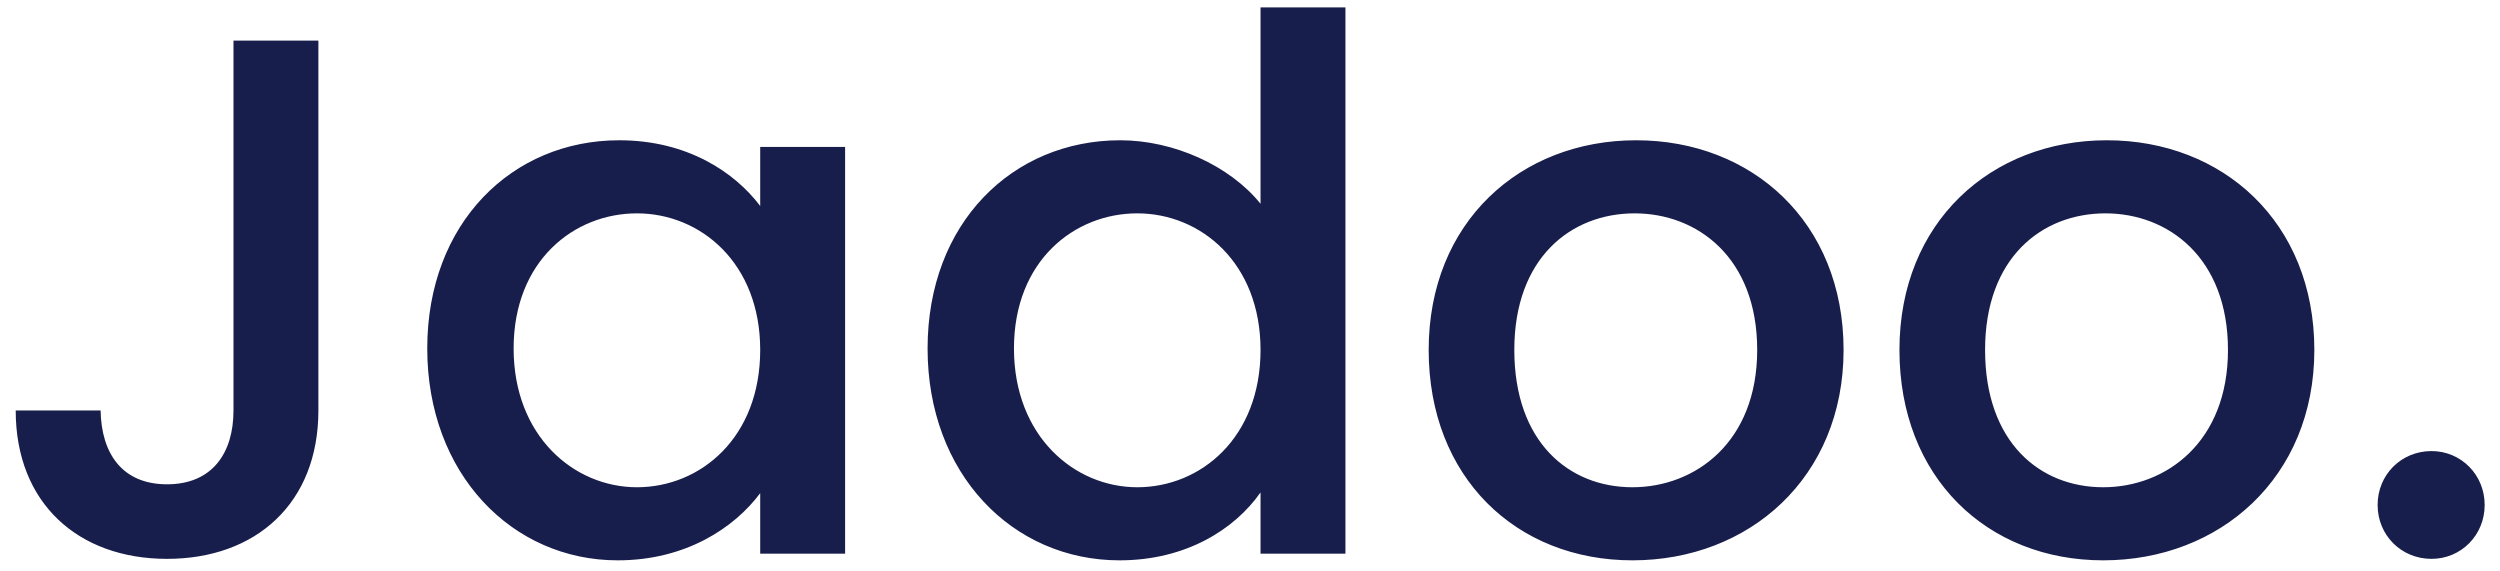
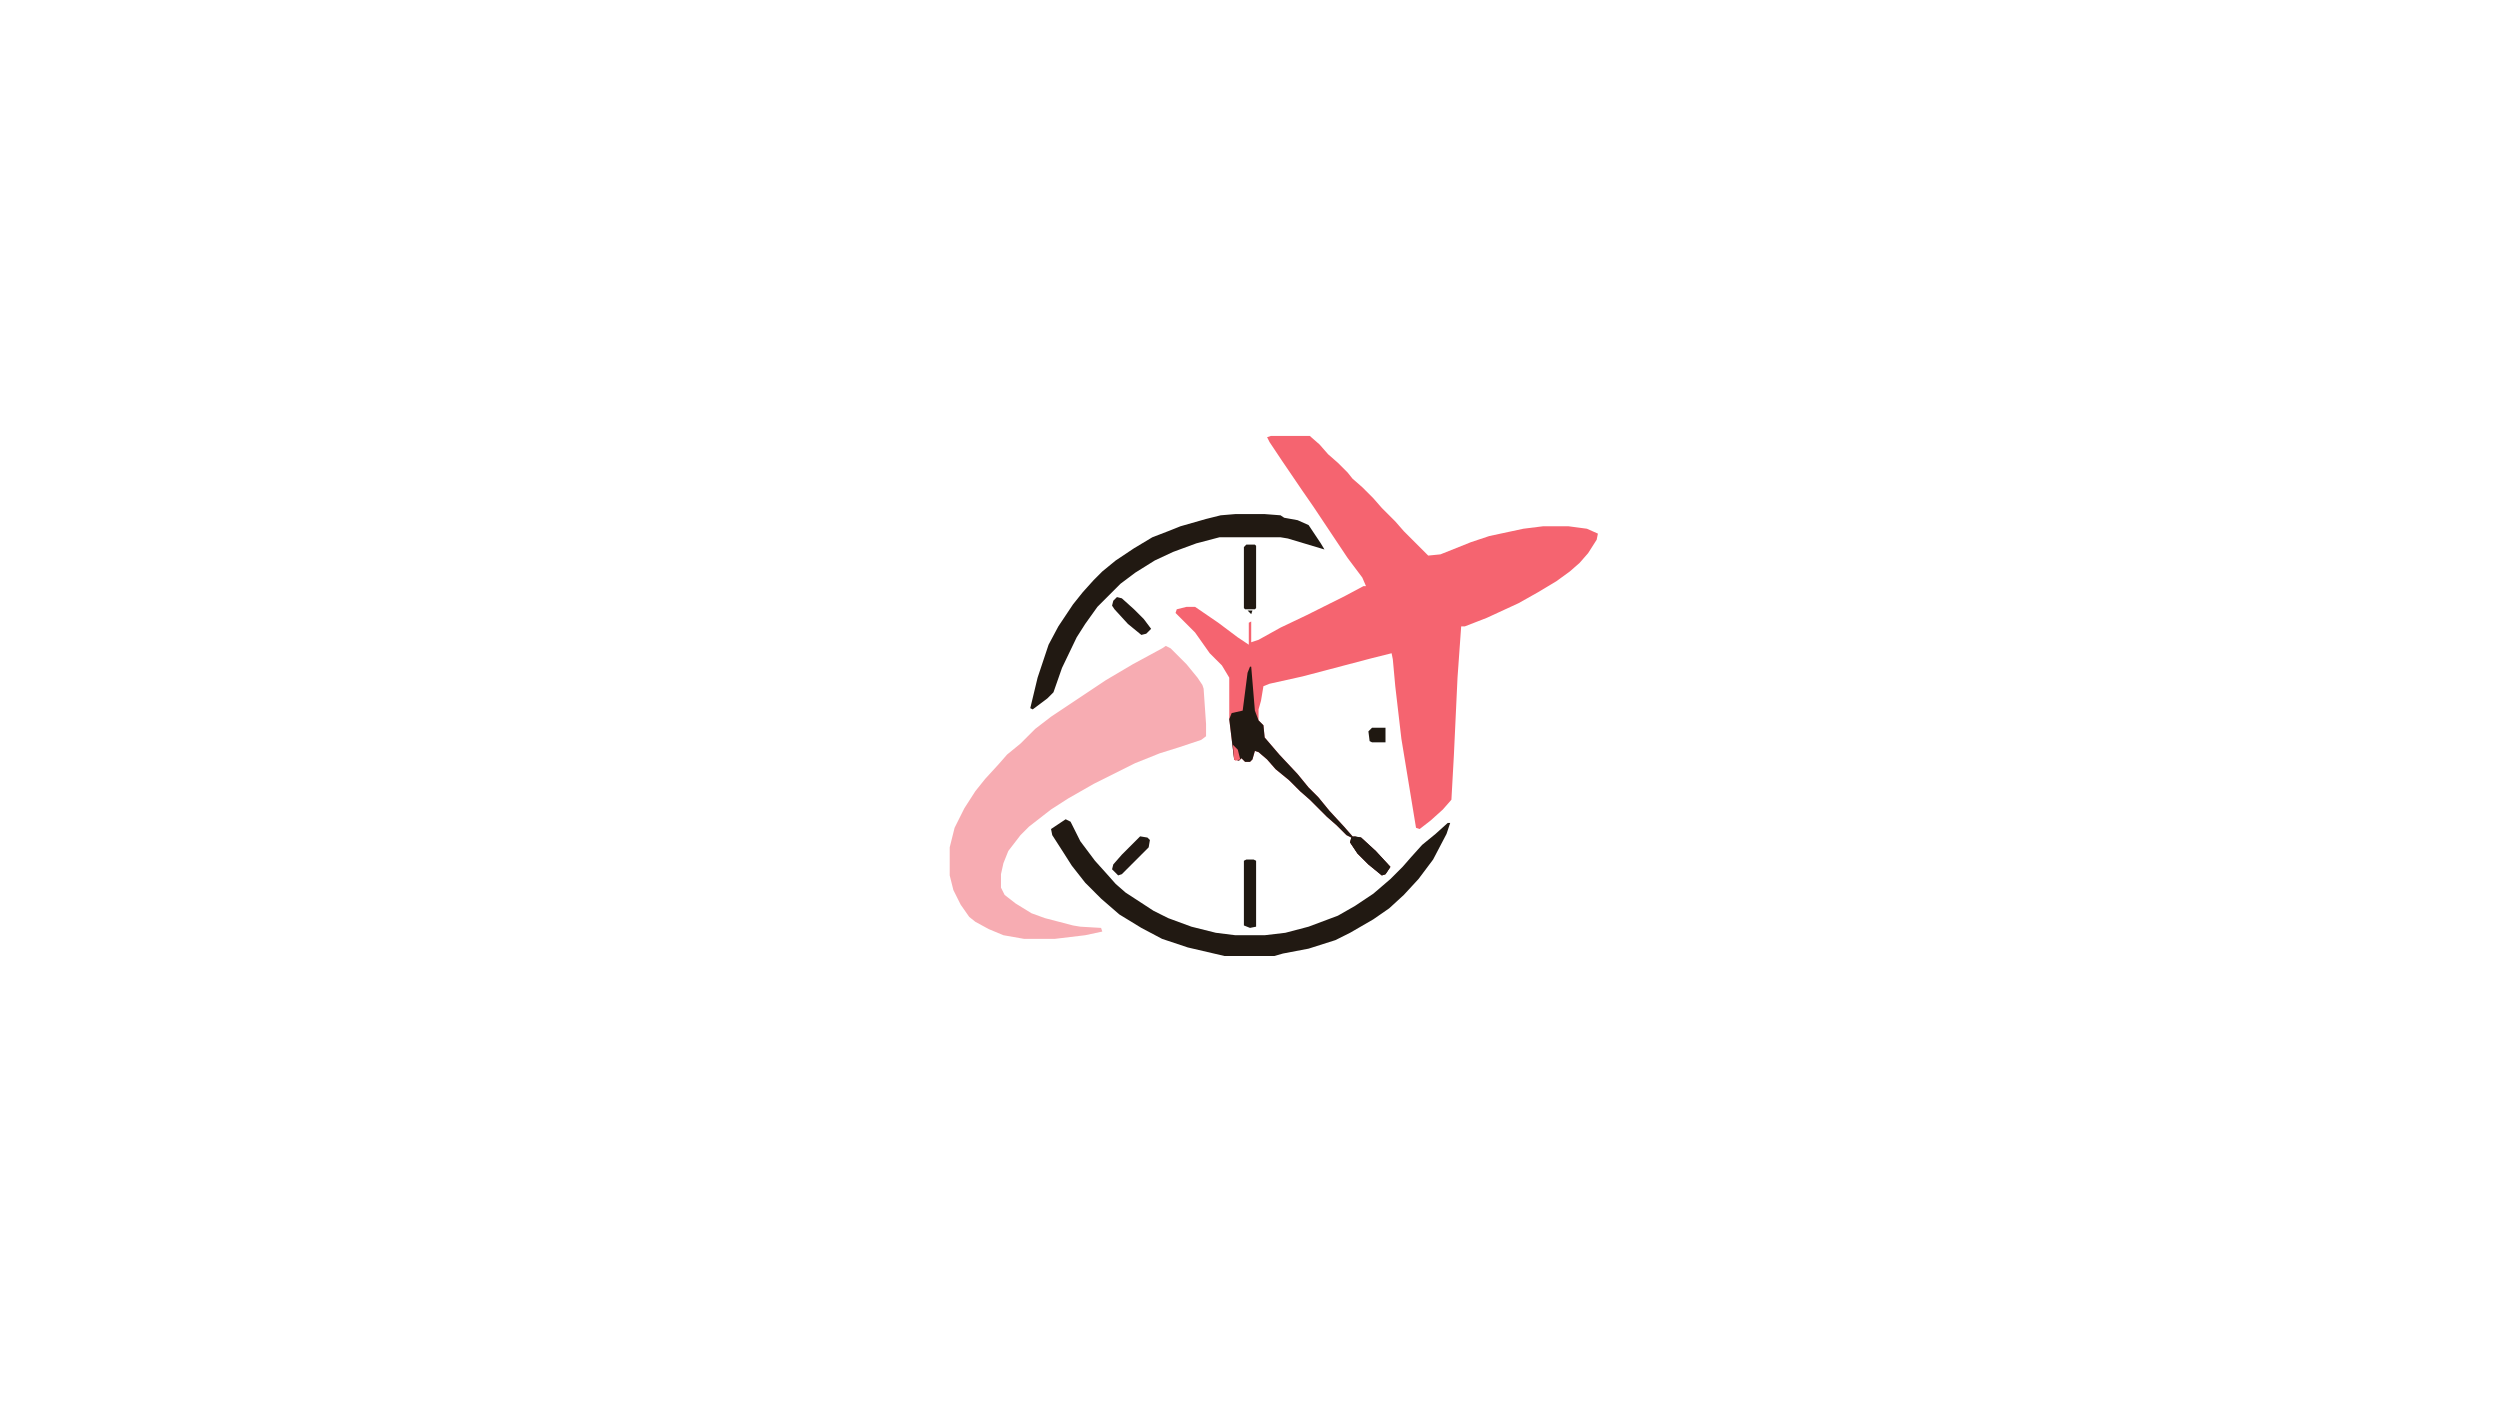
- <svg xmlns="http://www.w3.org/2000/svg" width="149" height="34" viewBox="0 0 149 34" fill="none">
-   <path d="M13.916 24.464C13.916 27.016 12.64 28.864 9.956 28.864C7.272 28.864 6.04 27.016 5.996 24.464H0.936C0.936 30.008 4.676 33.308 9.956 33.308C15.236 33.308 18.976 30.008 18.976 24.464V2.42H13.916V24.464ZM25.464 20.768C25.464 28.248 30.524 33.396 36.816 33.396C40.864 33.396 43.768 31.46 45.308 29.392V33H50.368V8.756H45.308V12.276C43.812 10.296 40.996 8.36 36.904 8.36C30.524 8.36 25.464 13.288 25.464 20.768ZM45.308 20.856C45.308 26.092 41.744 29.04 37.96 29.04C34.22 29.04 30.612 26.004 30.612 20.768C30.612 15.532 34.22 12.716 37.96 12.716C41.744 12.716 45.308 15.664 45.308 20.856ZM55.284 20.768C55.284 28.248 60.344 33.396 66.724 33.396C70.684 33.396 73.588 31.548 75.128 29.348V33H80.188V0.44H75.128V12.144C73.28 9.856 69.936 8.36 66.768 8.36C60.344 8.36 55.284 13.288 55.284 20.768ZM75.128 20.856C75.128 26.092 71.564 29.04 67.78 29.04C64.04 29.04 60.432 26.004 60.432 20.768C60.432 15.532 64.04 12.716 67.78 12.716C71.564 12.716 75.128 15.664 75.128 20.856ZM109.877 20.856C109.877 13.244 104.421 8.36 97.513 8.36C90.605 8.36 85.149 13.244 85.149 20.856C85.149 28.468 90.385 33.396 97.293 33.396C104.245 33.396 109.877 28.468 109.877 20.856ZM90.253 20.856C90.253 15.356 93.641 12.716 97.425 12.716C101.165 12.716 104.729 15.356 104.729 20.856C104.729 26.356 101.033 29.04 97.293 29.04C93.509 29.04 90.253 26.356 90.253 20.856ZM137.935 20.856C137.935 13.244 132.479 8.36 125.571 8.36C118.663 8.36 113.207 13.244 113.207 20.856C113.207 28.468 118.443 33.396 125.351 33.396C132.303 33.396 137.935 28.468 137.935 20.856ZM118.311 20.856C118.311 15.356 121.699 12.716 125.483 12.716C129.223 12.716 132.787 15.356 132.787 20.856C132.787 26.356 129.091 29.04 125.351 29.04C121.567 29.04 118.311 26.356 118.311 20.856ZM148.086 30.096C148.086 28.292 146.678 26.884 144.918 26.884C143.114 26.884 141.706 28.292 141.706 30.096C141.706 31.9 143.114 33.308 144.918 33.308C146.678 33.308 148.086 31.9 148.086 30.096Z" fill="#181E4B" />
+ <svg xmlns="http://www.w3.org/2000/svg" version="1.1" viewBox="0 0 2048 1148" width="1063" height="596">
+   <path transform="translate(1041,357)" d="m0 0h32l8 7 7 8 8 7 8 8 4 5 8 7 9 9 7 8 11 11 7 8 20 20 10-1 25-10 15-5 28-6 16-2h21l15 2 9 4-1 5-7 11-7 8-8 7-11 8-15 9-16 9-26 12-18 7h-3l-3 42-3 64-2 36-7 8-10 9-9 7-3-1-12-73-5-43-2-22-1-5-16 4-57 15-27 6-5 2-2 12-2 7v9l4 4 1 10 12 14 15 16 9 11 8 8 9 11 12 13 7 8 7 1 12 11 12 13-4 6-3 1-11-9-9-9-6-9 1-4-4-2-8-8-8-7-14-14-8-7-9-9-11-9-7-8-7-6-3-1-2 7-2 2h-4l-3-3-2 2-4-1-4-33v-34l-6-10-10-10-12-17-16-16 1-3 8-2h7l19 13 16 12 9 6v-18l2-1v17l6-2 18-10 21-10 32-16 15-8h2l-3-7-12-16-28-42-9-13-17-25-10-15-2-4z" fill="#F56470" />
+   <path transform="translate(955,529)" d="m0 0 4 2 13 13 9 11 4 6 1 3 2 29v10l-4 3-18 6-16 5-20 8-34 17-21 12-14 9-18 14-7 7-10 13-4 10-2 9v11l3 6 9 7 13 8 11 4 23 6 6 1 17 1 1 3-14 3-25 3h-25l-17-3-12-5-11-6-5-4-7-10-6-12-3-12v-23l4-16 8-16 9-14 8-10 11-12 7-8 11-9 12-12 13-10 45-30 22-13 24-13z" fill="#F7ACB2" />
+   <path transform="translate(873,671)" d="m0 0 4 2 8 16 12 16 9 10 8 9 8 7 23 15 12 6 19 7 20 5 16 2h24l17-2 19-5 24-9 14-8 15-10 14-12 10-10 7-8 9-10 11-9 10-9h2l-3 9-11 21-12 16-12 13-12 11-13 9-19 11-12 6-22 7-21 4-7 2h-41l-30-7-21-7-17-9-18-11-15-13-13-13-11-14-7-11-9-14-1-5z" fill="#211912" />
+   <path transform="translate(1012,421)" d="m0 0h24l13 1 3 2 11 2 9 4 10 15 3 5-30-9-6-1h-50l-19 5-19 7-15 7-16 10-12 9-19 19-10 14-7 11-12 25-7 20-5 5-12 9-2-1 6-25 9-27 8-15 12-18 8-10 9-10 7-7 11-9 15-10 15-9 13-5 10-4 21-6 12-3z" fill="#211912" />
+   <path transform="translate(1024,546)" d="m0 0h1l3 36 3 8 4 4 1 10 12 14 15 16 9 11 8 8 9 11 12 13 7 8 7 1 12 11 12 13-4 6-3 1-11-9-9-9-6-9 1-4-4-2-8-8-8-7-14-14-8-7-9-9-11-9-7-8-7-6-3-1-2 7-2 2h-4l-3-3-2 2-4-1-4-33 2-5 9-2 4-31z" fill="#211912" />
+   <path transform="translate(1021,704)" d="m0 0h6l2 1v54l-5 1-5-2v-53z" fill="#1F1811" />
+   <path transform="translate(1021,446)" d="m0 0h7l1 1v51l-1 1h-8l-1-1v-50z" fill="#211912" />
+   <path transform="translate(1110,685)" d="m0 0 5 1 12 11 12 13-4 6-3 1-11-9-9-9-6-9 1-4z" fill="#231913" />
+   <path transform="translate(934,685)" d="m0 0 6 1 2 2-1 6-22 22-3 1-5-5 1-4 7-8z" fill="#221913" />
+   <path transform="translate(915,489)" d="m0 0 4 1 10 9 8 8 6 8-4 4-4 1-11-9-11-12-2-3 1-4z" fill="#231913" />
+   <path transform="translate(1124,596)" d="m0 0h11v12h-11l-2-1-1-8z" fill="#1F1811" />
+   <path transform="translate(1010,610)" d="m0 0 4 4 2 8-4 1-1-1z" fill="#F66470" />
+   <path transform="translate(1022,500)" d="m0 0h4l-1 3z" fill="#1E1811" />
</svg>
